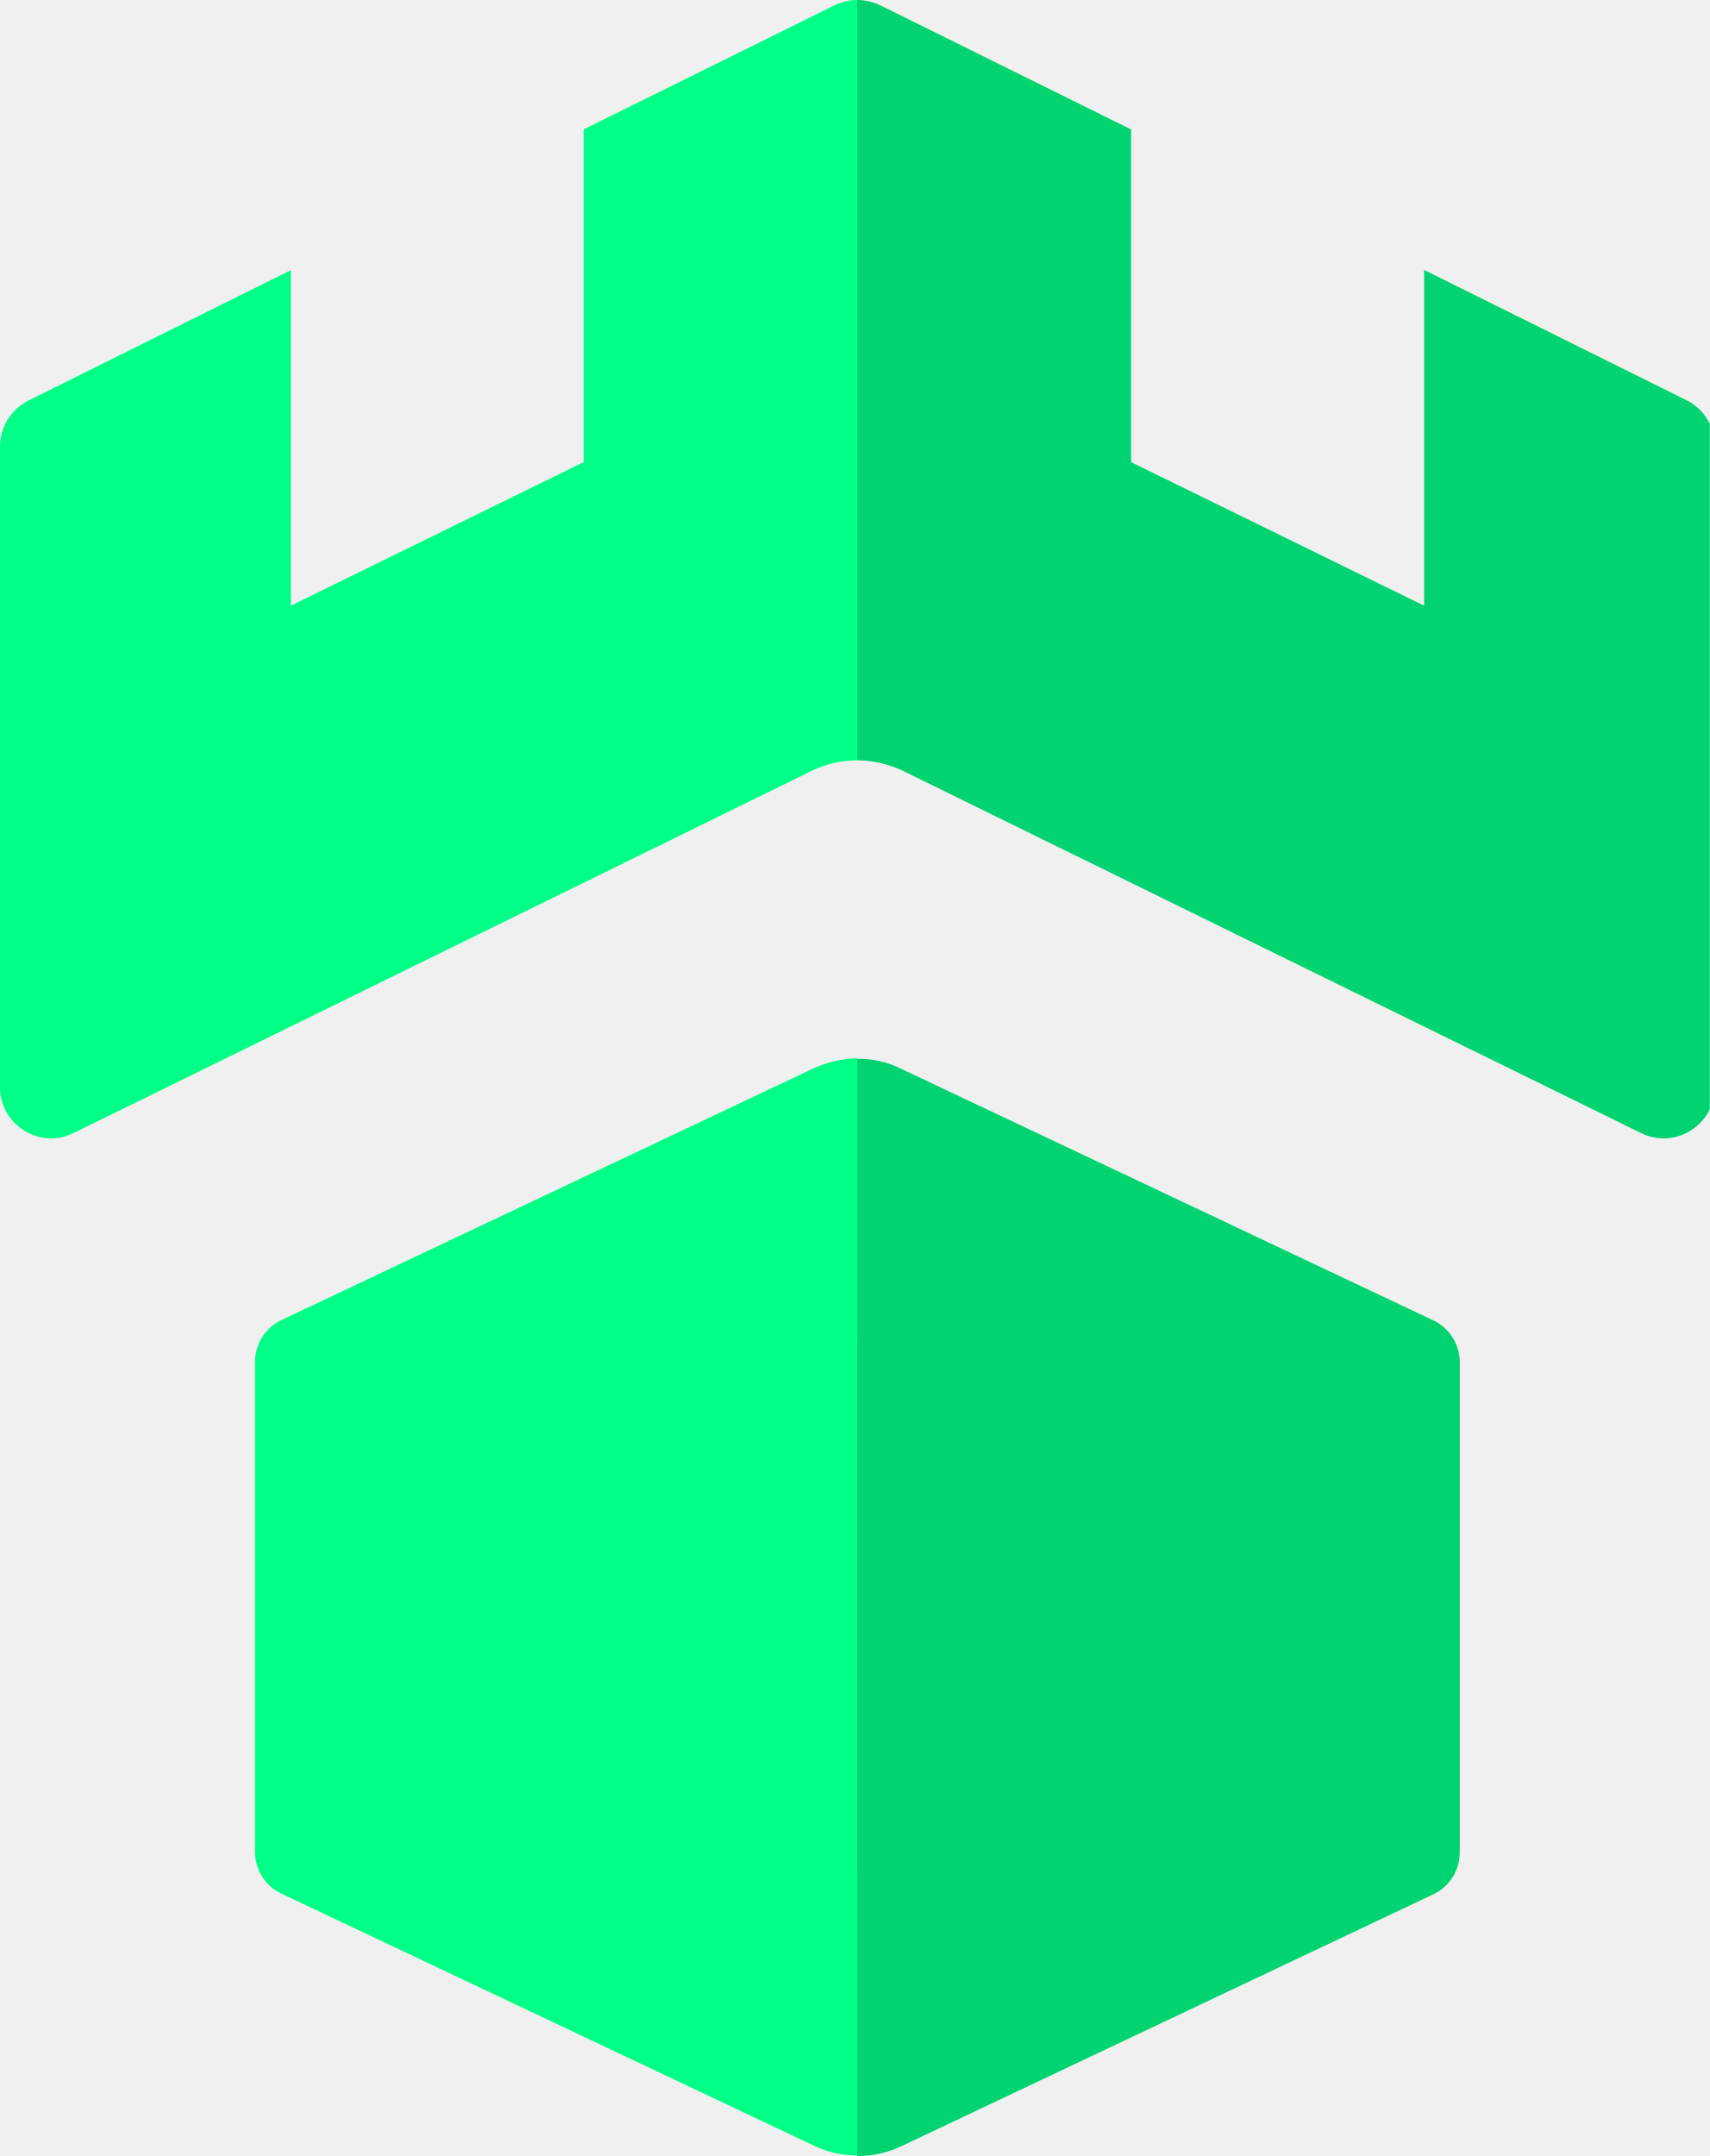
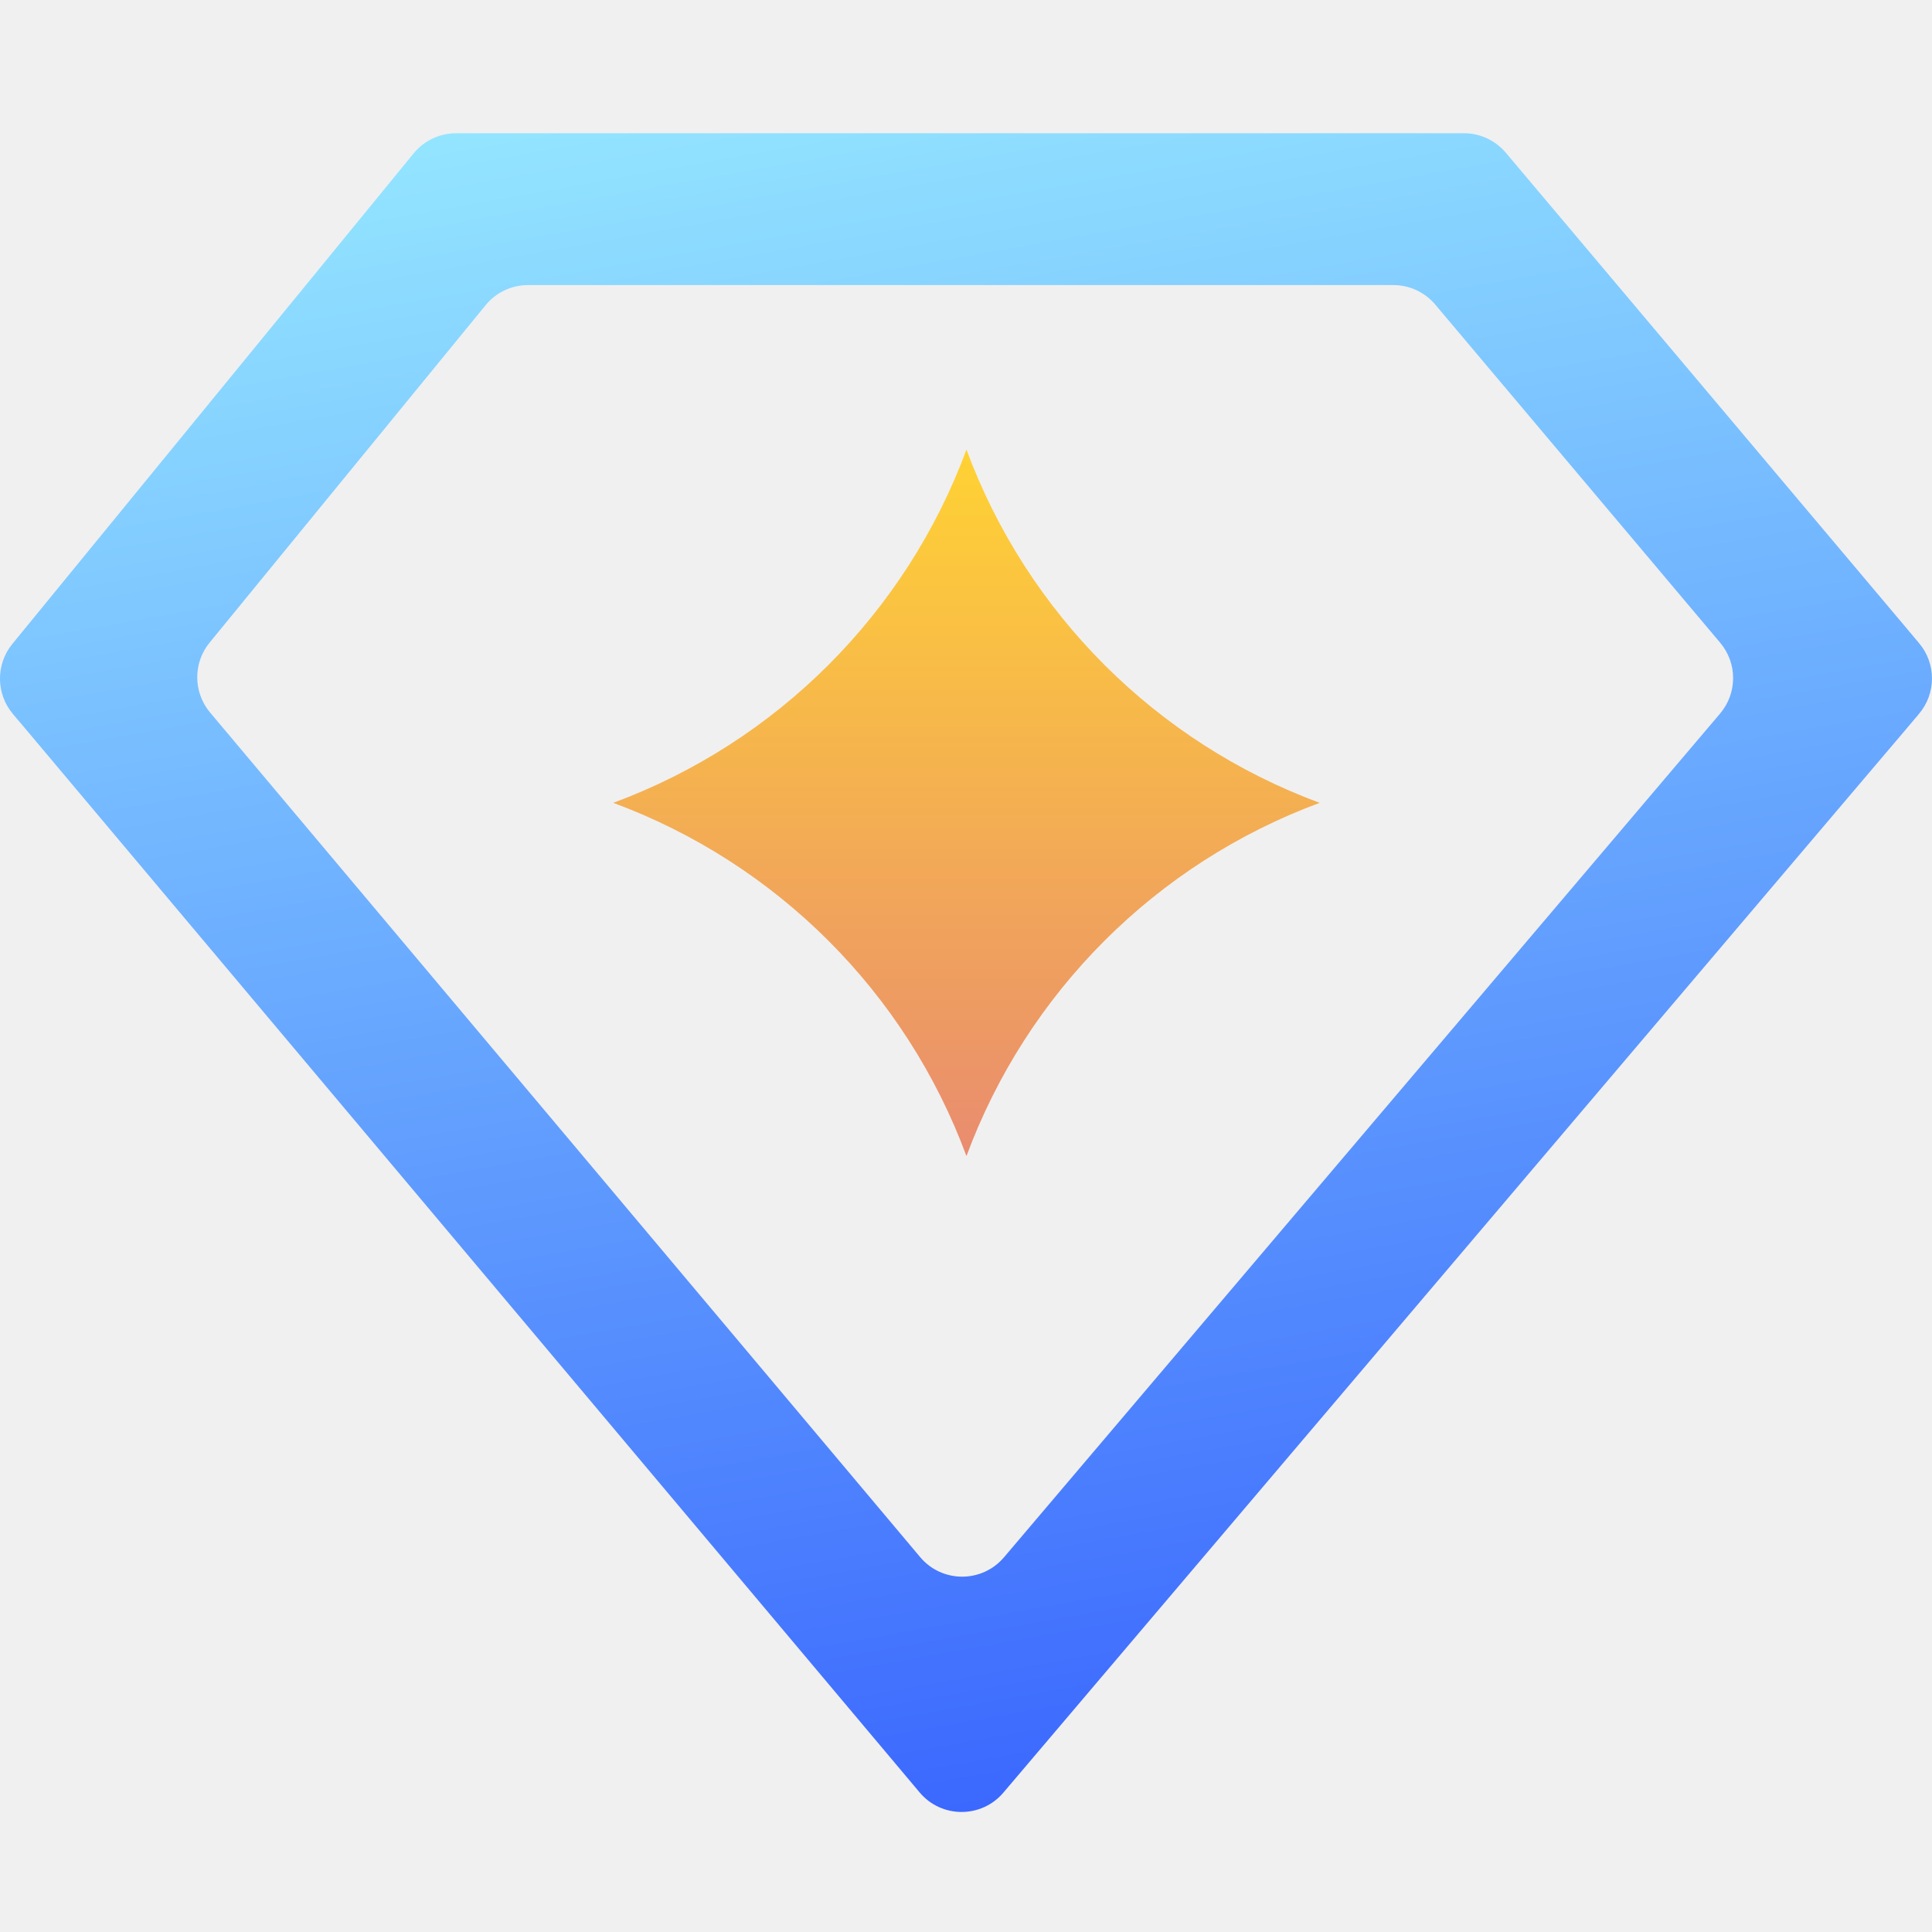
- <svg xmlns="http://www.w3.org/2000/svg" width="23" height="29" viewBox="0 0 23 29" fill="none">
-   <g clip-path="url(#clip0_12_18)">
-     <path d="M11.535 18.031H11.531V25.198H11.535V18.031Z" fill="#01D370" />
-     <path d="M11.535 18.031H11.531V25.198H11.535V18.031Z" fill="#01D370" />
-     <path d="M10.95 14.367L3.779 17.759C3.567 17.861 3.43 18.082 3.43 18.321V24.906C3.43 25.149 3.567 25.366 3.779 25.468L10.953 28.863C11.136 28.951 11.334 28.993 11.531 28.993V14.234C11.334 14.238 11.136 14.284 10.95 14.367Z" fill="#00FF86" />
-     <path d="M11.215 0.076L7.851 1.741V6.216L3.912 8.147V3.634L0.384 5.387C0.148 5.505 0 5.744 0 6.003V14.625C0 15.131 0.536 15.466 0.988 15.241L10.922 10.367C11.116 10.272 11.325 10.227 11.534 10.227V0C11.424 0 11.314 0.027 11.215 0.076Z" fill="#00FF86" />
-     <path d="M19.287 17.763L12.113 14.372C11.927 14.28 11.729 14.239 11.531 14.242V29.001C11.729 29.001 11.934 28.959 12.117 28.872L19.287 25.477C19.5 25.374 19.637 25.153 19.637 24.914V18.329C19.637 18.086 19.5 17.866 19.287 17.763Z" fill="#01D370" />
-     <path d="M22.686 5.383L19.157 3.631V8.147L15.215 6.216V1.741L11.851 0.076C11.752 0.027 11.638 0 11.531 0V10.227C11.74 10.227 11.949 10.276 12.143 10.367L22.077 15.241C22.534 15.466 23.066 15.131 23.066 14.625V6.003C23.07 5.741 22.921 5.501 22.686 5.383Z" fill="#01D370" />
-   </g>
+ <svg xmlns="http://www.w3.org/2000/svg" width="29" height="29" viewBox="0 0 29 29" fill="none">
+   <path fill-rule="evenodd" clip-rule="evenodd" d="M6.209 2.302C6.365 2.111 6.599 2 6.846 2H6.996H21.827H21.974C22.217 2 22.447 2.107 22.603 2.293L22.698 2.405L28.634 9.449L28.806 9.654C29.065 9.961 29.064 10.41 28.804 10.716L28.631 10.921L15.304 26.622L15.061 26.908C14.732 27.296 14.132 27.295 13.804 26.905L13.563 26.618L0.362 10.916L0.193 10.716C-0.062 10.413 -0.065 9.971 0.186 9.665L0.352 9.462L6.114 2.418L6.209 2.302ZM7.926 4.279C7.679 4.279 7.445 4.39 7.289 4.581L3.147 9.645C2.896 9.951 2.899 10.393 3.154 10.696L13.812 23.373C14.14 23.763 14.74 23.764 15.07 23.376L25.819 10.711C26.079 10.405 26.08 9.956 25.821 9.648L21.544 4.572C21.387 4.386 21.157 4.279 20.914 4.279H7.926Z" fill="url(#paint0_linear_193_1349)" />
+   <path d="M14.507 6.749V6.749C15.416 9.205 17.353 11.142 19.809 12.051V12.051V12.051C17.353 12.96 15.416 14.897 14.507 17.353V17.353V17.353C13.598 14.897 11.661 12.96 9.205 12.051V12.051V12.051C11.661 11.142 13.598 9.205 14.507 6.749V6.749Z" fill="url(#paint1_linear_193_1349)" />
  <defs>
-     <clipPath id="clip0_12_18">
-       <rect width="23" height="29" fill="white" />
-     </clipPath>
+     <linearGradient id="paint0_linear_193_1349" x1="9.984" y1="1.193" x2="14.618" y2="27.177" gradientUnits="userSpaceOnUse">
+       <stop stop-color="#94E6FF" />
+       <stop offset="1" stop-color="#3B68FE" />
+     </linearGradient>
+     <linearGradient id="paint1_linear_193_1349" x1="14.507" y1="6.749" x2="14.507" y2="17.353" gradientUnits="userSpaceOnUse">
+       <stop stop-color="#FFD234" />
+       <stop offset="1" stop-color="#E98C6F" />
+     </linearGradient>
  </defs>
</svg>
